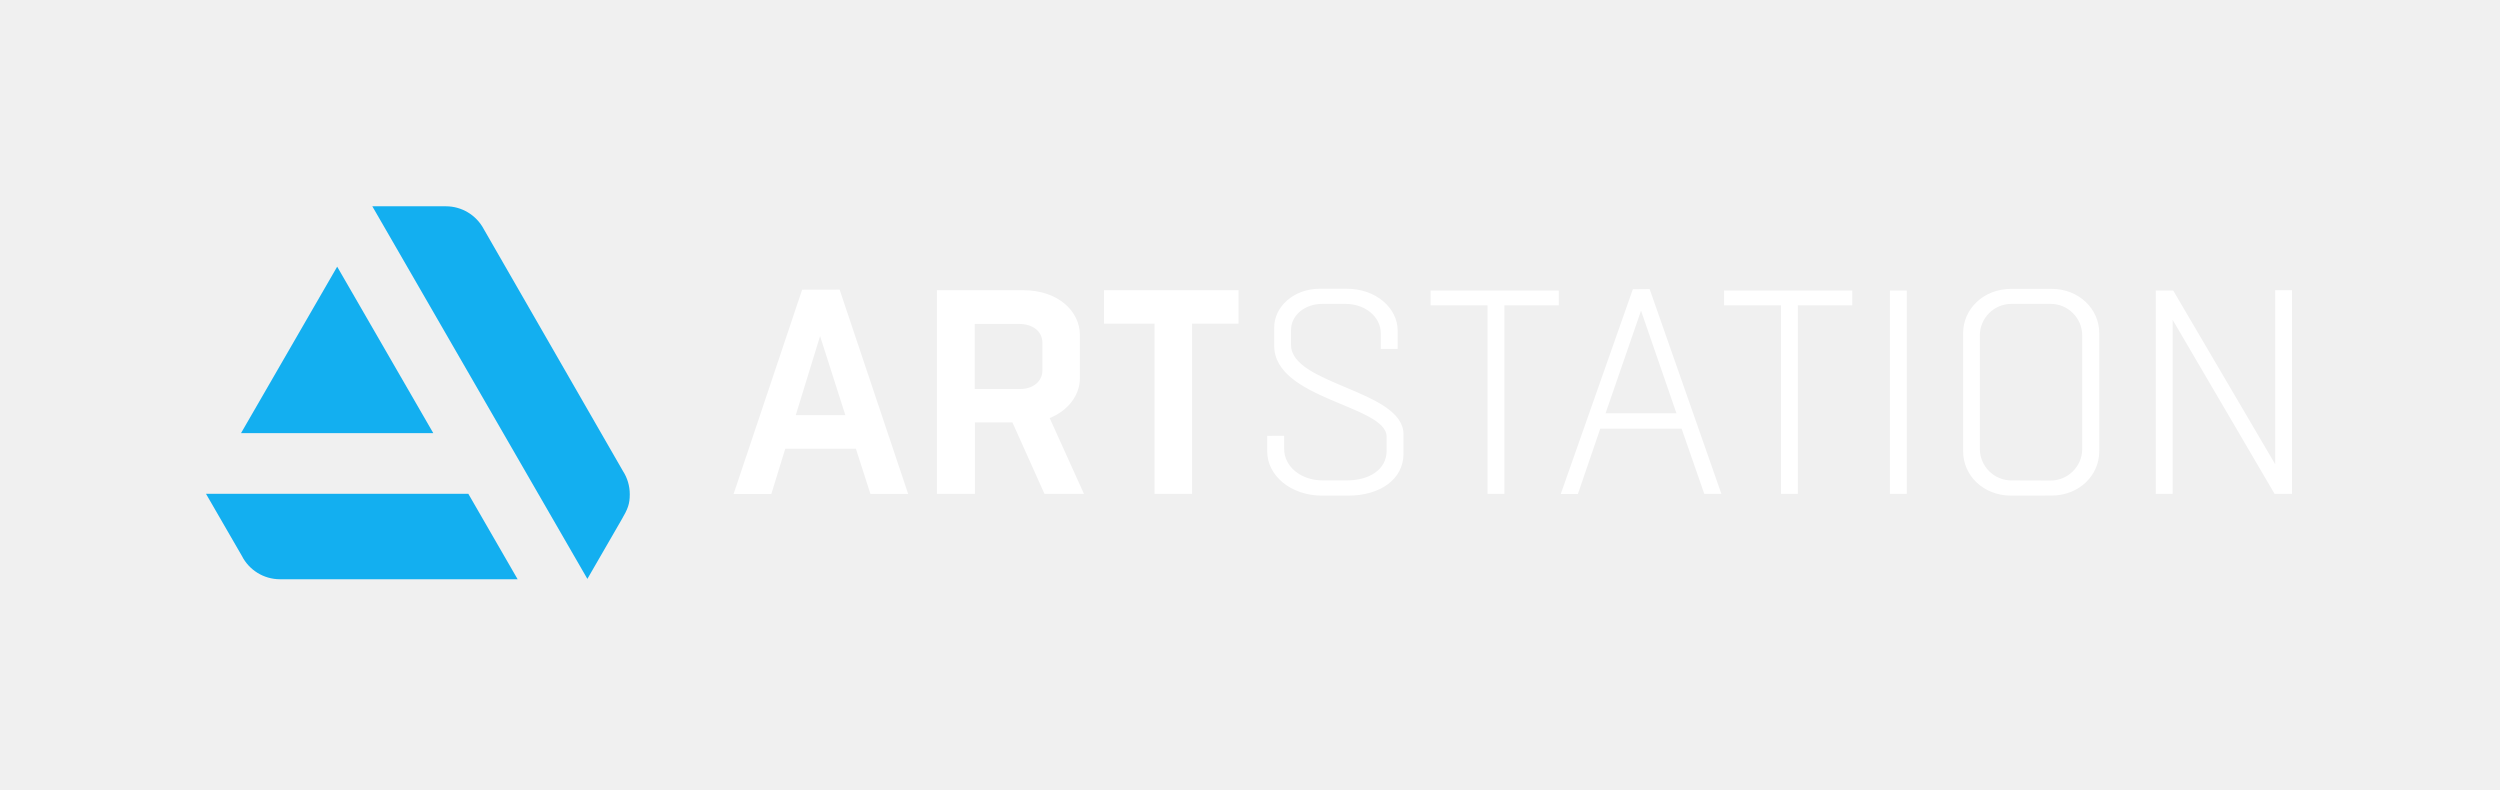
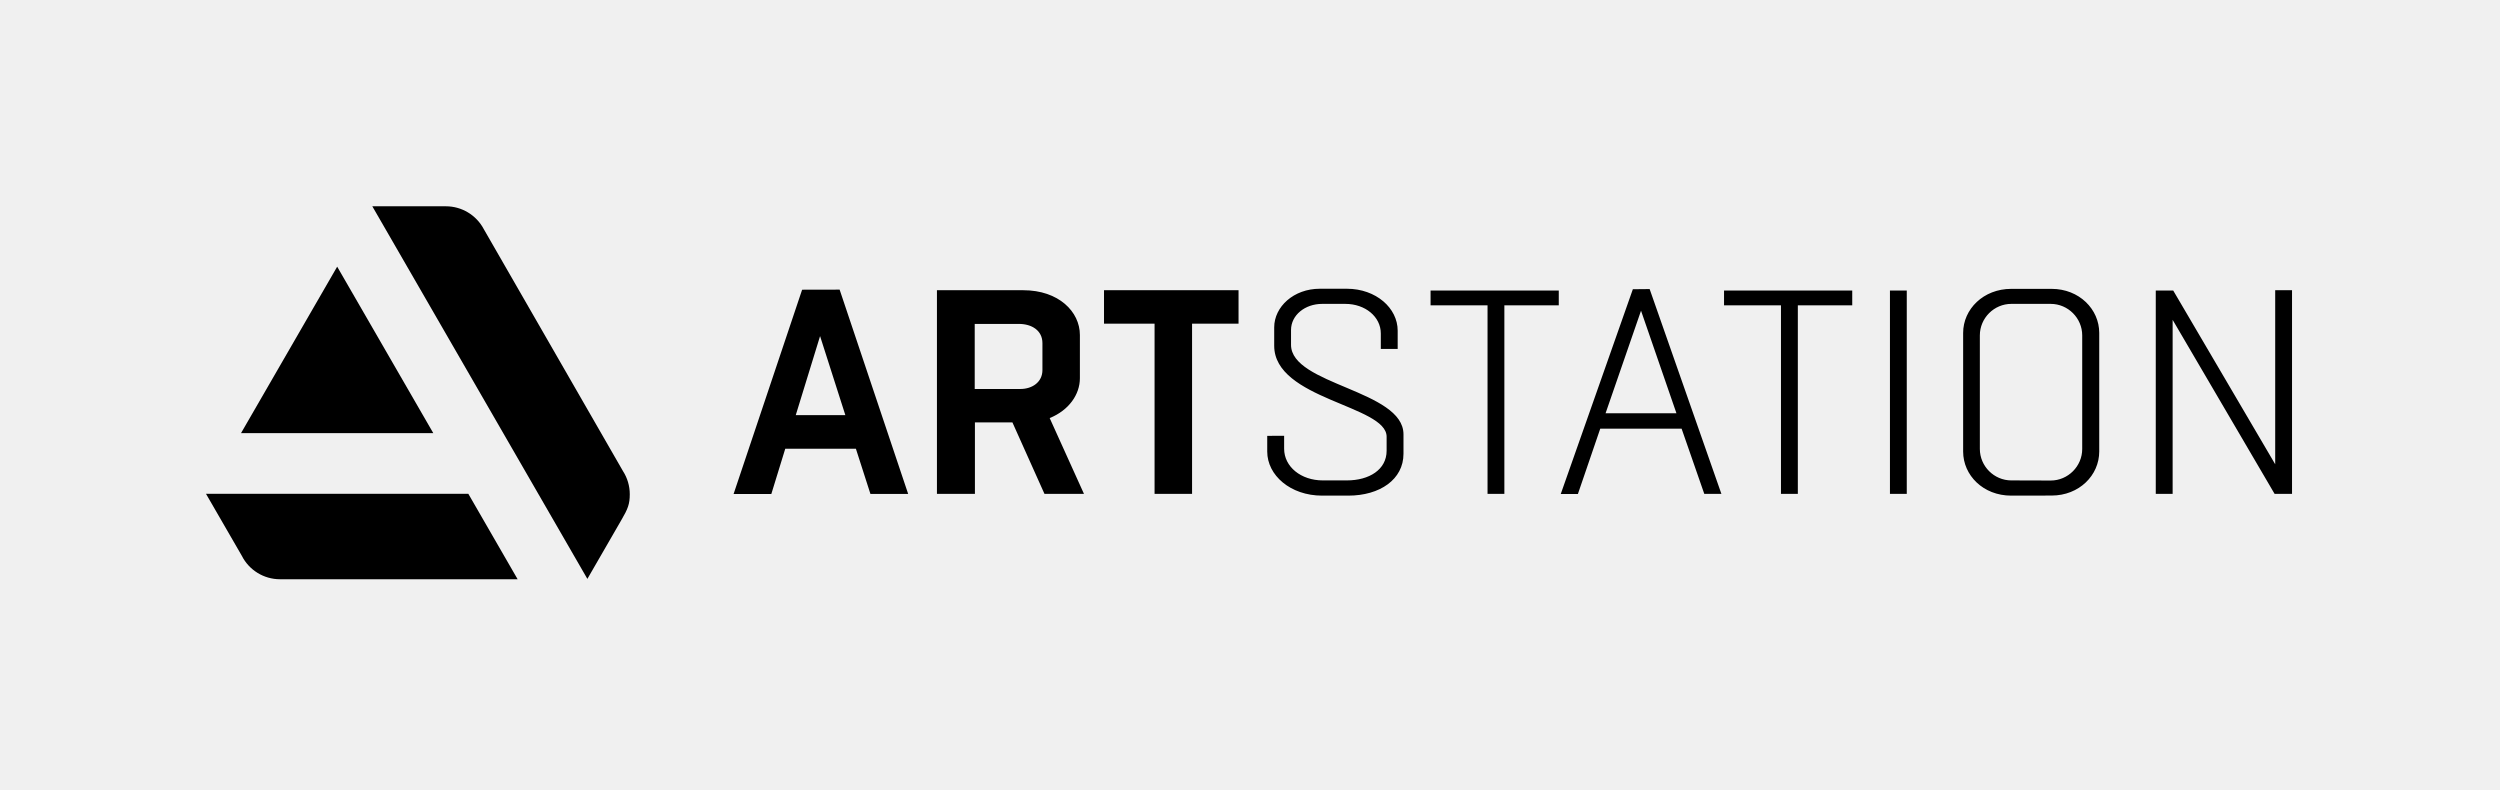
<svg xmlns="http://www.w3.org/2000/svg" width="100%" height="100%" viewBox="0 0 624 197" version="1.1" xml:space="preserve" style="fill-rule:evenodd;clip-rule:evenodd;stroke-linejoin:round;stroke-miterlimit:2;">
-   <path d="M209.57,72.29l17.11,51l-9.42,0l-3.63,-11.29l-17.63,0l-3.48,11.31l-9.42,0l17.11,-51l9.36,-0.02Zm-10.95,31.33l12.38,0l-6.31,-19.73l-6.07,19.73Zm35.24,19.65l-0,-50.83l21.54,-0c8.85,-0 14.14,5.36 14.14,11.17l-0,10.8c-0,4.06 -2.75,8 -7.54,9.94l8.56,18.92l-9.86,-0l-8,-17.84l-9.36,-0l-0,17.84l-9.48,-0Zm9.43,-42.42l-0,16.24l11.39,0c3,0 5.51,-1.74 5.51,-4.71l-0,-6.74c-0,-3.12 -2.61,-4.79 -5.88,-4.79l-11.02,-0Zm44.89,42.42l-0,-42.49l-12.62,0l-0,-8.34l33.58,0l-0,8.34l-11.6,0l-0,42.49l-9.36,-0Zm32.34,-14.5l0,3.23c0,4.5 4.21,7.91 9.65,7.91l6,-0c5.58,-0 9.93,-2.69 9.93,-7.4l0,-3.51c0,-7.83 -28.06,-9.29 -28.06,-22.7l0,-4.58c0,-5.15 4.86,-9.65 11.38,-9.65l6.75,0c7.32,0 12.69,4.86 12.69,10.45l0,4.57l-4.21,0l0,-3.85c0,-4.2 -3.91,-7.39 -8.84,-7.39l-5.81,-0c-4.28,-0 -7.76,2.82 -7.76,6.52l0,3.7c0,10 28.07,11.31 28.07,22.34l0,4.86c0,6.38 -5.88,10.44 -13.78,10.44l-6.53,-0c-7.9,-0 -13.7,-5.08 -13.7,-11l0,-3.92l4.22,-0.02Zm50.77,14.5l0,-47.06l-14.22,-0l0,-3.7l32,-0l0,3.7l-13.58,-0l0,47.06l-4.2,-0Zm40.46,-51.12l17.91,51.12l-4.27,0l-5.66,-16.27l-20.31,-0l-5.58,16.31l-4.28,-0l18,-51.12l4.19,-0.04Zm-11,31l17.69,0l-8.84,-25.6l-8.85,25.6Zm43.78,20.12l-0,-47.06l-14.21,-0l-0,-3.7l32,-0l-0,3.7l-13.58,-0l-0,47.06l-4.21,-0Zm27.2,-0l-0,-50.76l4.2,-0l-0,50.76l-4.2,-0Zm30.27,0.44c-7,-0 -12,-5.08 -12,-11l-0,-29.61c-0,-5.95 5.08,-11 12,-11l10.08,-0c6.89,-0 11.89,5.08 11.89,11l-0,29.59c-0,5.94 -5,11 -11.89,11l-10.08,0.02Zm9.72,-3.77l0.13,0.001c4.317,0 7.87,-3.553 7.87,-7.87l-0,-0.041l-0,-28.28l0,-0.041c0,-4.312 -3.548,-7.86 -7.86,-7.86l-0.14,0.001l-9.5,-0l-0.19,-0.002c-4.312,-0 -7.86,3.548 -7.86,7.86l-0,0.042l-0,28.25l-0,0.052c-0,4.312 3.548,7.86 7.86,7.86l0.19,-0.002l9.5,0.03Zm26.36,3.33l-0,-50.76l4.35,-0l25.46,43.37l-0,-43.44l4.2,-0l-0,50.83l-4.35,-0l-25.45,-43.44l-0,43.44l-4.21,-0Z" style="fill:#fff;" />
-   <path d="M51.42,123.26l65.48,0l12.3,21.32l-59.32,0c-4.025,0.003 -7.722,-2.274 -9.53,-5.87l-8.93,-15.45Zm105.77,0.11c-0,2.42 -0.45,3.63 -2.12,6.47l-8.46,14.65l-53.68,-93l18.37,-0c3.949,0.001 7.589,2.191 9.44,5.68l34.75,60.41c1.114,1.725 1.705,3.737 1.7,5.79Zm-49.04,-15.26l-47.99,-0l24,-41.55l23.99,41.55Z" style="fill:#13aff0;" />
+   <path d="M209.57,72.29l17.11,51l-9.42,0l-3.63,-11.29l-17.63,0l-3.48,11.31l-9.42,0l17.11,-51l9.36,-0.02Zm-10.95,31.33l12.38,0l-6.31,-19.73l-6.07,19.73Zm35.24,19.65l-0,-50.83l21.54,-0c8.85,-0 14.14,5.36 14.14,11.17l-0,10.8c-0,4.06 -2.75,8 -7.54,9.94l8.56,18.92l-9.86,-0l-8,-17.84l-9.36,-0l-0,17.84l-9.48,-0Zm9.43,-42.42l-0,16.24l11.39,0c3,0 5.51,-1.74 5.51,-4.71l-0,-6.74c-0,-3.12 -2.61,-4.79 -5.88,-4.79l-11.02,-0Zm44.89,42.42l-0,-42.49l-12.62,0l-0,-8.34l33.58,0l-0,8.34l-11.6,0l-0,42.49l-9.36,-0Zm32.34,-14.5l0,3.23c0,4.5 4.21,7.91 9.65,7.91l6,-0c5.58,-0 9.93,-2.69 9.93,-7.4l0,-3.51c0,-7.83 -28.06,-9.29 -28.06,-22.7l0,-4.58c0,-5.15 4.86,-9.65 11.38,-9.65l6.75,0c7.32,0 12.69,4.86 12.69,10.45l0,4.57l-4.21,0l0,-3.85c0,-4.2 -3.91,-7.39 -8.84,-7.39l-5.81,-0c-4.28,-0 -7.76,2.82 -7.76,6.52l0,3.7c0,10 28.07,11.31 28.07,22.34l0,4.86c0,6.38 -5.88,10.44 -13.78,10.44l-6.53,-0c-7.9,-0 -13.7,-5.08 -13.7,-11l0,-3.92l4.22,-0.02Zm50.77,14.5l0,-47.06l-14.22,-0l0,-3.7l32,-0l0,3.7l-13.58,-0l0,47.06l-4.2,-0Zm40.46,-51.12l17.91,51.12l-4.27,0l-5.66,-16.27l-20.31,-0l-5.58,16.31l-4.28,-0l18,-51.12l4.19,-0.04Zm-11,31l17.69,0l-8.84,-25.6l-8.85,25.6Zm43.78,20.12l-0,-47.06l-14.21,-0l-0,-3.7l32,-0l-0,3.7l-13.58,-0l-0,47.06l-4.21,-0Zm27.2,-0l-0,-50.76l4.2,-0l-0,50.76l-4.2,-0Zm30.27,0.44c-7,-0 -12,-5.08 -12,-11l-0,-29.61c-0,-5.95 5.08,-11 12,-11l10.08,-0c6.89,-0 11.89,5.08 11.89,11l-0,29.59c-0,5.94 -5,11 -11.89,11l-10.08,0.02Zm9.72,-3.77l0.13,0.001c4.317,0 7.87,-3.553 7.87,-7.87l-0,-0.041l-0,-28.28l0,-0.041c0,-4.312 -3.548,-7.86 -7.86,-7.86l-0.14,0.001l-9.5,-0l-0.19,-0.002c-4.312,-0 -7.86,3.548 -7.86,7.86l-0,0.042l-0,28.25l-0,0.052c-0,4.312 3.548,7.86 7.86,7.86l0.19,-0.002l9.5,0.03Zm26.36,3.33l-0,-50.76l4.35,-0l25.46,43.37l-0,-43.44l4.2,-0l-0,50.83l-4.35,-0l-25.45,-43.44l-0,43.44l-4.21,-0Z" />
+   <path d="M51.42,123.26l65.48,0l12.3,21.32l-59.32,0c-4.025,0.003 -7.722,-2.274 -9.53,-5.87l-8.93,-15.45Zm105.77,0.11c-0,2.42 -0.45,3.63 -2.12,6.47l-8.46,14.65l-53.68,-93l18.37,-0c3.949,0.001 7.589,2.191 9.44,5.68l34.75,60.41c1.114,1.725 1.705,3.737 1.7,5.79Zm-49.04,-15.26l-47.99,-0l24,-41.55l23.99,41.55Z" />
</svg>
